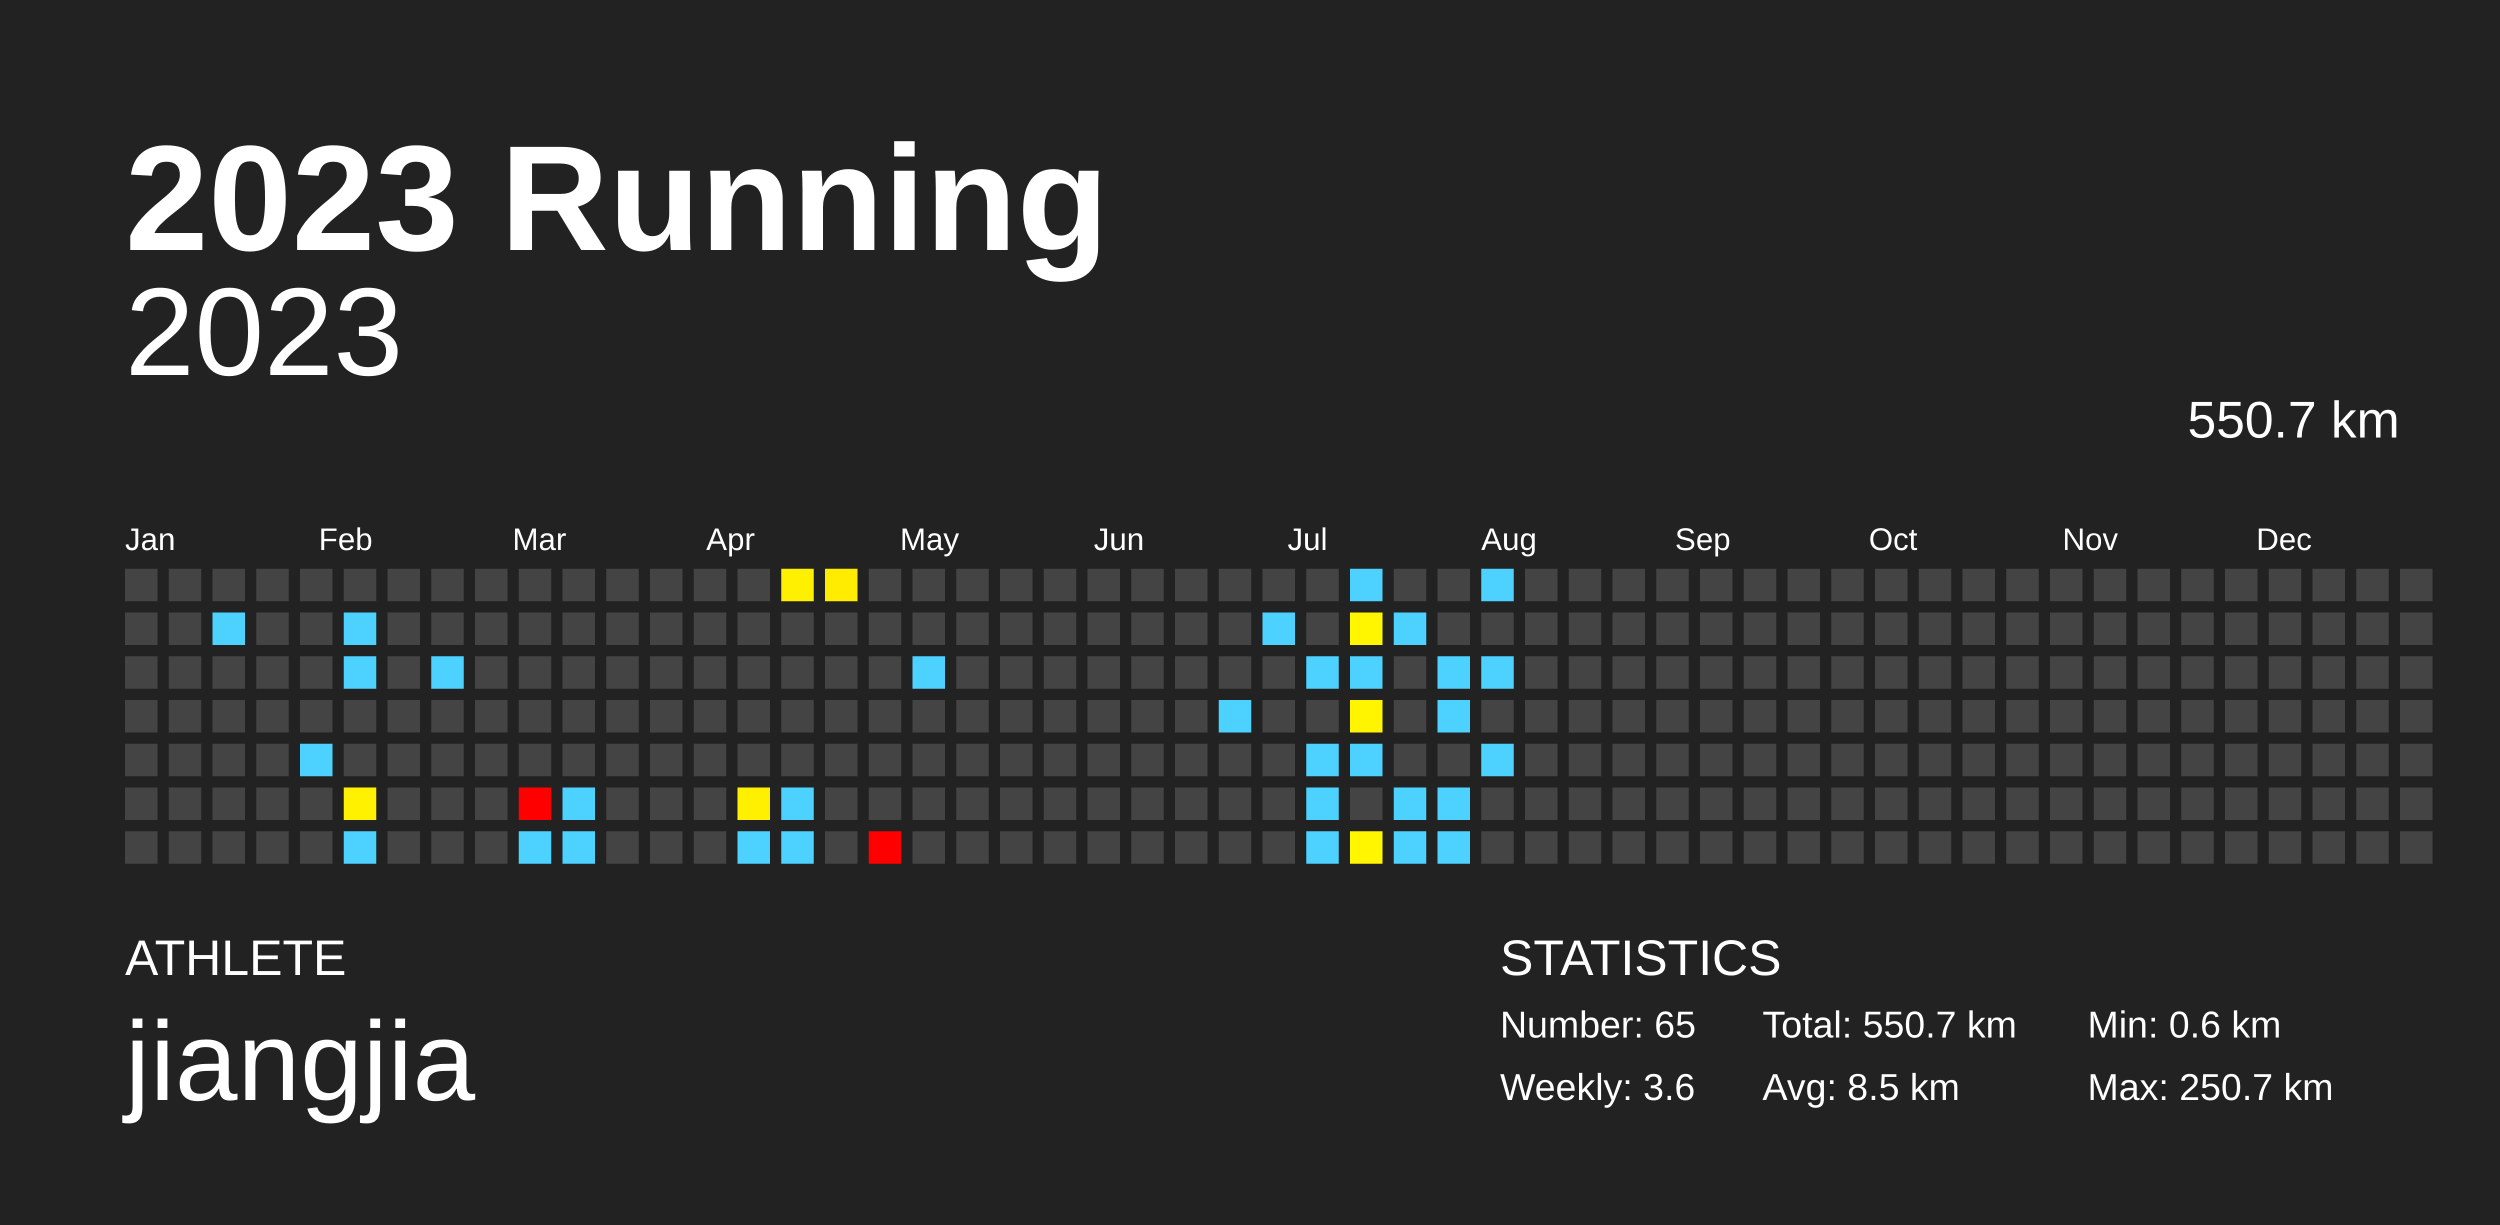
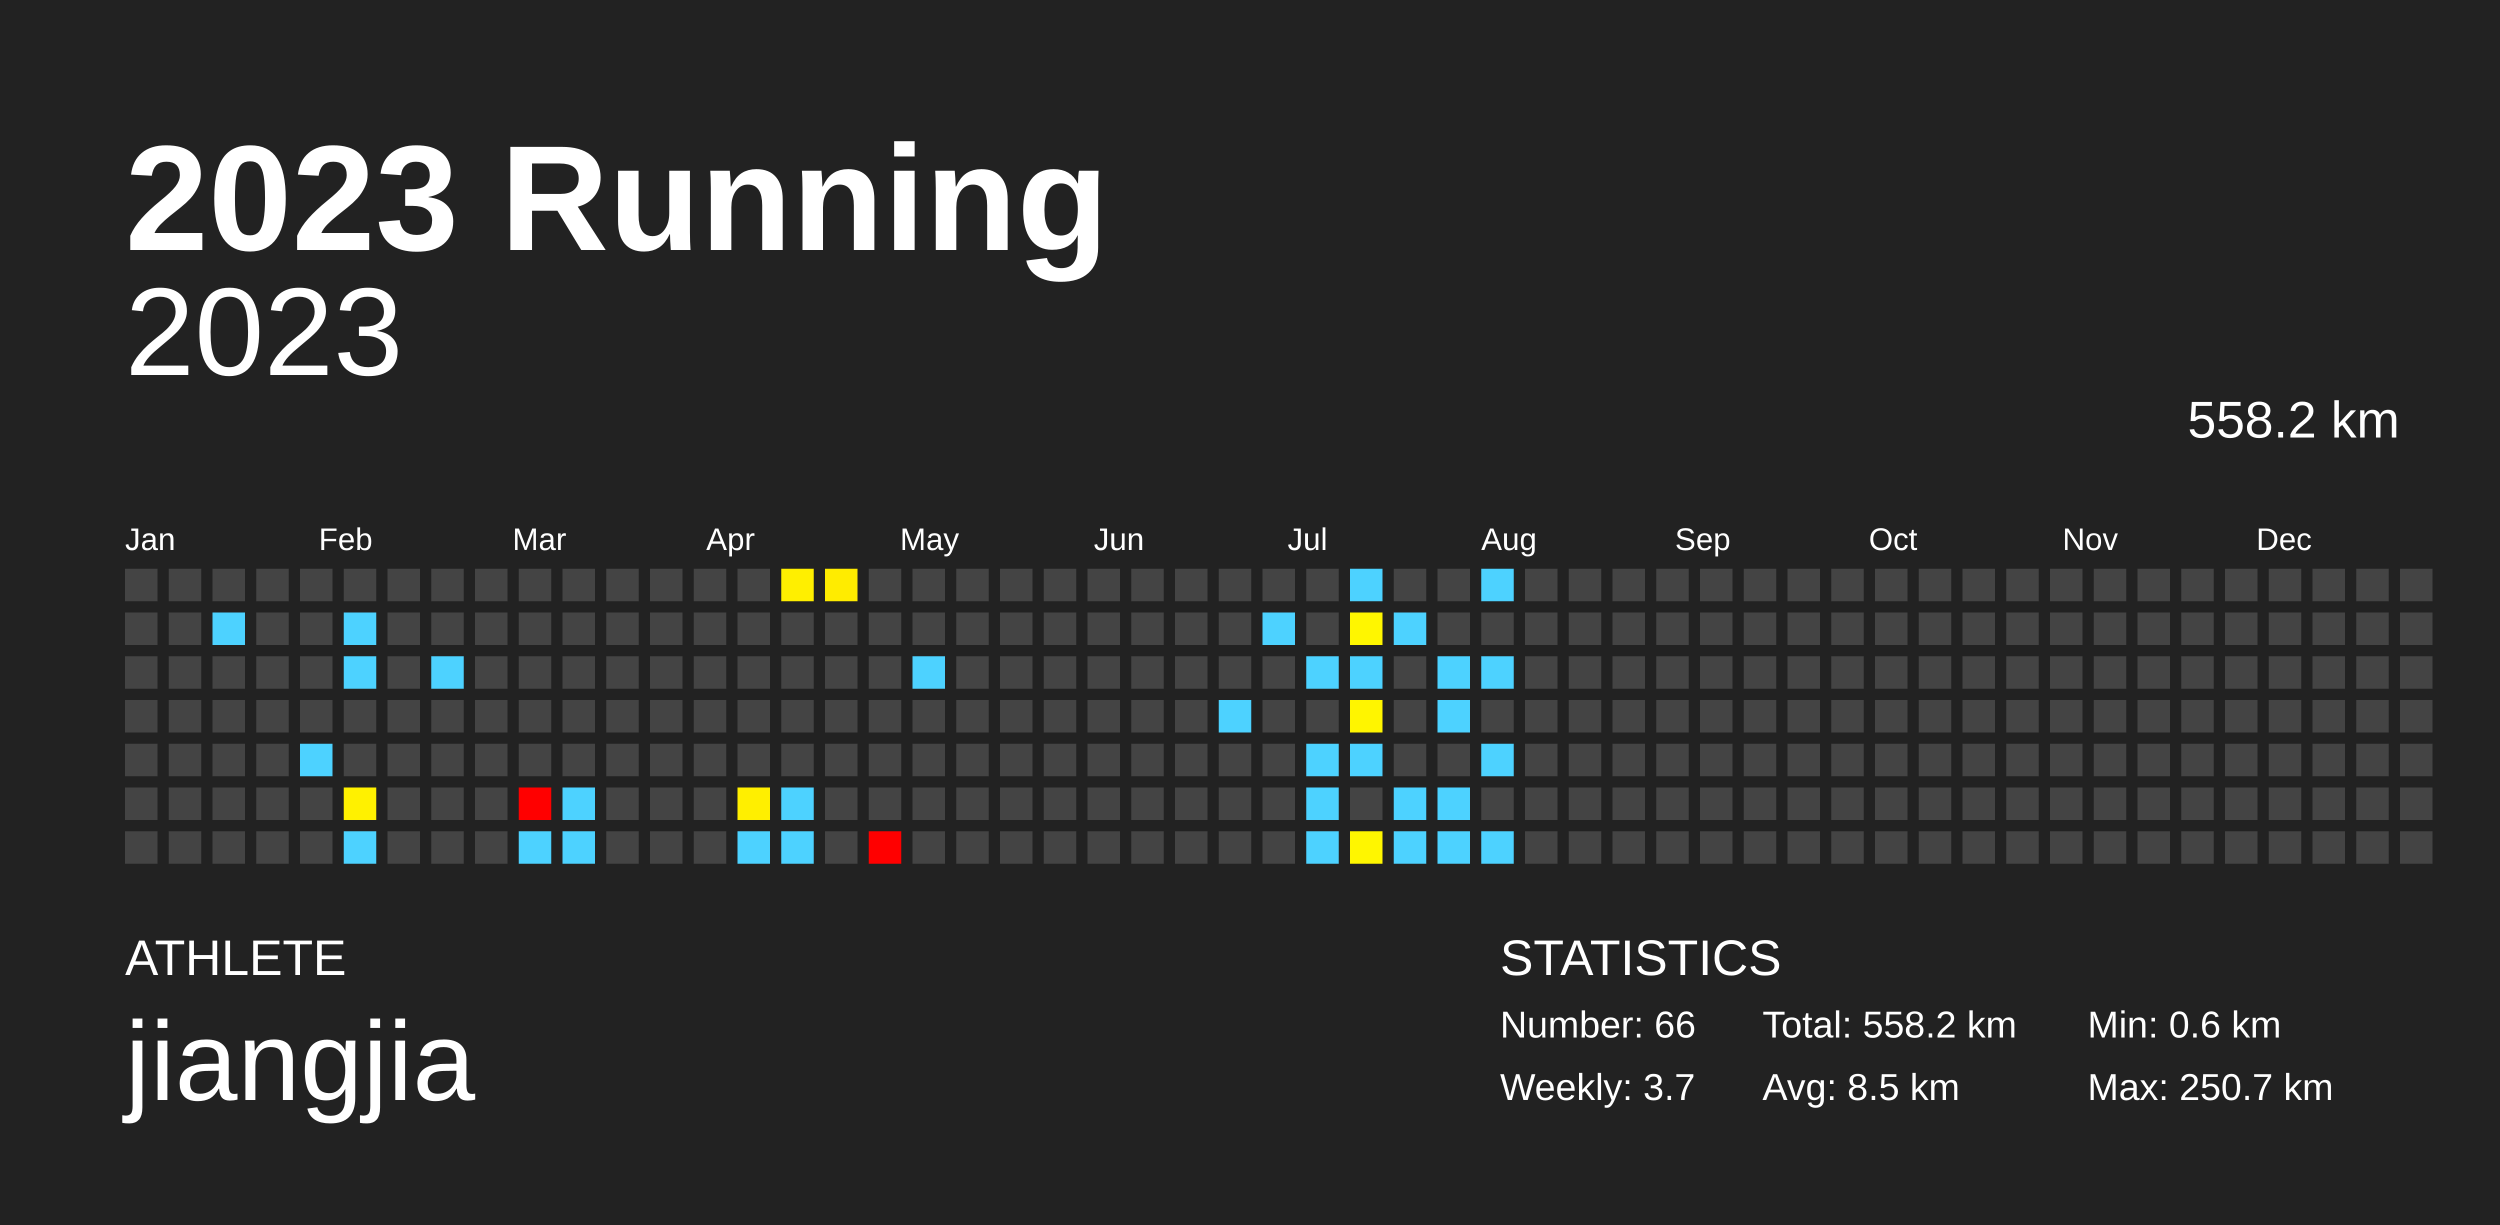
<svg xmlns="http://www.w3.org/2000/svg" baseProfile="full" height="98mm" version="1.1" viewBox="0,0,200,98" width="200mm">
  <defs />
  <rect fill="#222222" height="98" width="200" x="0" y="0" />
  <text fill="#FFFFFF" style="font-size:12px; font-family:Arial; font-weight:bold;" x="10" y="20">2023 Running</text>
  <text fill="#FFFFFF" style="font-size:4px; font-family:Arial" x="10" y="78">ATHLETE</text>
  <text fill="#FFFFFF" style="font-size:9px; font-family:Arial" x="10" y="88">jiangjia</text>
  <text fill="#FFFFFF" style="font-size:4px; font-family:Arial" x="120" y="78">STATISTICS</text>
-   <text fill="#FFFFFF" style="font-size:3px; font-family:Arial" x="120" y="83">Number: 65</text>
-   <text fill="#FFFFFF" style="font-size:3px; font-family:Arial" x="120" y="88">Weekly: 3.6</text>
-   <text fill="#FFFFFF" style="font-size:3px; font-family:Arial" x="141" y="83">Total: 550.7 km</text>
+   <text fill="#FFFFFF" style="font-size:3px; font-family:Arial" x="120" y="83">Number: 66</text>
+   <text fill="#FFFFFF" style="font-size:3px; font-family:Arial" x="120" y="88">Weekly: 3.7</text>
+   <text fill="#FFFFFF" style="font-size:3px; font-family:Arial" x="141" y="83">Total: 558.2 km</text>
  <text fill="#FFFFFF" style="font-size:3px; font-family:Arial" x="141" y="88">Avg: 8.5 km</text>
  <text fill="#FFFFFF" style="font-size:3px; font-family:Arial" x="167" y="83">Min: 0.6 km</text>
  <text fill="#FFFFFF" style="font-size:3px; font-family:Arial" x="167" y="88">Max: 250.7 km</text>
  <text alignment-baseline="hanging" fill="#FFFFFF" style="font-size:10.0px; font-family:Arial;" x="10" y="30">2023</text>
-   <text alignment-baseline="hanging" fill="#FFFFFF" style="font-size:4.125px; font-family:Arial;" x="175" y="35">550.7 km</text>
+   <text alignment-baseline="hanging" fill="#FFFFFF" style="font-size:4.125px; font-family:Arial;" x="175" y="35">558.2 km</text>
  <text fill="#FFFFFF" style="font-size:2.5px; font-family:Arial" x="10.0" y="44">Jan</text>
  <text fill="#FFFFFF" style="font-size:2.5px; font-family:Arial" x="25.5" y="44">Feb</text>
  <text fill="#FFFFFF" style="font-size:2.5px; font-family:Arial" x="41.0" y="44">Mar</text>
  <text fill="#FFFFFF" style="font-size:2.5px; font-family:Arial" x="56.5" y="44">Apr</text>
  <text fill="#FFFFFF" style="font-size:2.5px; font-family:Arial" x="72.0" y="44">May</text>
  <text fill="#FFFFFF" style="font-size:2.5px; font-family:Arial" x="87.5" y="44">Jun</text>
  <text fill="#FFFFFF" style="font-size:2.5px; font-family:Arial" x="103.0" y="44">Jul</text>
  <text fill="#FFFFFF" style="font-size:2.5px; font-family:Arial" x="118.5" y="44">Aug</text>
  <text fill="#FFFFFF" style="font-size:2.5px; font-family:Arial" x="134.0" y="44">Sep</text>
  <text fill="#FFFFFF" style="font-size:2.5px; font-family:Arial" x="149.5" y="44">Oct</text>
  <text fill="#FFFFFF" style="font-size:2.5px; font-family:Arial" x="165.0" y="44">Nov</text>
  <text fill="#FFFFFF" style="font-size:2.5px; font-family:Arial" x="180.5" y="44">Dec</text>
  <rect fill="#444444" height="2.6" width="2.6" x="10.0" y="45.5" />
  <rect fill="#444444" height="2.6" width="2.6" x="10.0" y="49.0" />
  <rect fill="#444444" height="2.6" width="2.6" x="10.0" y="52.5" />
  <rect fill="#444444" height="2.6" width="2.6" x="10.0" y="56.0" />
  <rect fill="#444444" height="2.6" width="2.6" x="10.0" y="59.5" />
  <rect fill="#444444" height="2.6" width="2.6" x="10.0" y="63.0" />
  <rect fill="#444444" height="2.6" width="2.6" x="10.0" y="66.5" />
  <rect fill="#444444" height="2.6" width="2.6" x="13.5" y="45.5" />
  <rect fill="#444444" height="2.6" width="2.6" x="13.5" y="49.0" />
  <rect fill="#444444" height="2.6" width="2.6" x="13.5" y="52.5" />
  <rect fill="#444444" height="2.6" width="2.6" x="13.5" y="56.0" />
  <rect fill="#444444" height="2.6" width="2.6" x="13.5" y="59.5" />
  <rect fill="#444444" height="2.6" width="2.6" x="13.5" y="63.0" />
  <rect fill="#444444" height="2.6" width="2.6" x="13.5" y="66.5" />
  <rect fill="#444444" height="2.6" width="2.6" x="17.0" y="45.5" />
  <rect fill="#4dd2ff" height="2.6" width="2.6" x="17.0" y="49.0" />
  <rect fill="#444444" height="2.6" width="2.6" x="17.0" y="52.5" />
  <rect fill="#444444" height="2.6" width="2.6" x="17.0" y="56.0" />
  <rect fill="#444444" height="2.6" width="2.6" x="17.0" y="59.5" />
  <rect fill="#444444" height="2.6" width="2.6" x="17.0" y="63.0" />
  <rect fill="#444444" height="2.6" width="2.6" x="17.0" y="66.5" />
  <rect fill="#444444" height="2.6" width="2.6" x="20.5" y="45.5" />
  <rect fill="#444444" height="2.6" width="2.6" x="20.5" y="49.0" />
  <rect fill="#444444" height="2.6" width="2.6" x="20.5" y="52.5" />
  <rect fill="#444444" height="2.6" width="2.6" x="20.5" y="56.0" />
  <rect fill="#444444" height="2.6" width="2.6" x="20.5" y="59.5" />
  <rect fill="#444444" height="2.6" width="2.6" x="20.5" y="63.0" />
  <rect fill="#444444" height="2.6" width="2.6" x="20.5" y="66.5" />
  <rect fill="#444444" height="2.6" width="2.6" x="24.0" y="45.5" />
  <rect fill="#444444" height="2.6" width="2.6" x="24.0" y="49.0" />
  <rect fill="#444444" height="2.6" width="2.6" x="24.0" y="52.5" />
  <rect fill="#444444" height="2.6" width="2.6" x="24.0" y="56.0" />
  <rect fill="#4dd2ff" height="2.6" width="2.6" x="24.0" y="59.5" />
  <rect fill="#444444" height="2.6" width="2.6" x="24.0" y="63.0" />
  <rect fill="#444444" height="2.6" width="2.6" x="24.0" y="66.5" />
  <rect fill="#444444" height="2.6" width="2.6" x="27.5" y="45.5" />
  <rect fill="#4dd2ff" height="2.6" width="2.6" x="27.5" y="49.0" />
  <rect fill="#4dd2ff" height="2.6" width="2.6" x="27.5" y="52.5" />
  <rect fill="#444444" height="2.6" width="2.6" x="27.5" y="56.0" />
  <rect fill="#444444" height="2.6" width="2.6" x="27.5" y="59.5" />
  <rect fill="#fff100" height="2.6" width="2.6" x="27.5" y="63.0" />
  <rect fill="#4dd2ff" height="2.6" width="2.6" x="27.5" y="66.5" />
  <rect fill="#444444" height="2.6" width="2.6" x="31.0" y="45.5" />
  <rect fill="#444444" height="2.6" width="2.6" x="31.0" y="49.0" />
  <rect fill="#444444" height="2.6" width="2.6" x="31.0" y="52.5" />
  <rect fill="#444444" height="2.6" width="2.6" x="31.0" y="56.0" />
  <rect fill="#444444" height="2.6" width="2.6" x="31.0" y="59.5" />
  <rect fill="#444444" height="2.6" width="2.6" x="31.0" y="63.0" />
  <rect fill="#444444" height="2.6" width="2.6" x="31.0" y="66.5" />
  <rect fill="#444444" height="2.6" width="2.6" x="34.5" y="45.5" />
  <rect fill="#444444" height="2.6" width="2.6" x="34.5" y="49.0" />
  <rect fill="#4dd2ff" height="2.6" width="2.6" x="34.5" y="52.5" />
  <rect fill="#444444" height="2.6" width="2.6" x="34.5" y="56.0" />
  <rect fill="#444444" height="2.6" width="2.6" x="34.5" y="59.5" />
  <rect fill="#444444" height="2.6" width="2.6" x="34.5" y="63.0" />
  <rect fill="#444444" height="2.6" width="2.6" x="34.5" y="66.5" />
  <rect fill="#444444" height="2.6" width="2.6" x="38.0" y="45.5" />
  <rect fill="#444444" height="2.6" width="2.6" x="38.0" y="49.0" />
  <rect fill="#444444" height="2.6" width="2.6" x="38.0" y="52.5" />
  <rect fill="#444444" height="2.6" width="2.6" x="38.0" y="56.0" />
  <rect fill="#444444" height="2.6" width="2.6" x="38.0" y="59.5" />
  <rect fill="#444444" height="2.6" width="2.6" x="38.0" y="63.0" />
  <rect fill="#444444" height="2.6" width="2.6" x="38.0" y="66.5" />
  <rect fill="#444444" height="2.6" width="2.6" x="41.5" y="45.5" />
  <rect fill="#444444" height="2.6" width="2.6" x="41.5" y="49.0" />
  <rect fill="#444444" height="2.6" width="2.6" x="41.5" y="52.5" />
  <rect fill="#444444" height="2.6" width="2.6" x="41.5" y="56.0" />
  <rect fill="#444444" height="2.6" width="2.6" x="41.5" y="59.5" />
  <rect fill="red" height="2.6" width="2.6" x="41.5" y="63.0" />
  <rect fill="#4dd2ff" height="2.6" width="2.6" x="41.5" y="66.5" />
  <rect fill="#444444" height="2.6" width="2.6" x="45.0" y="45.5" />
  <rect fill="#444444" height="2.6" width="2.6" x="45.0" y="49.0" />
  <rect fill="#444444" height="2.6" width="2.6" x="45.0" y="52.5" />
  <rect fill="#444444" height="2.6" width="2.6" x="45.0" y="56.0" />
  <rect fill="#444444" height="2.6" width="2.6" x="45.0" y="59.5" />
  <rect fill="#4dd2ff" height="2.6" width="2.6" x="45.0" y="63.0" />
  <rect fill="#4dd2ff" height="2.6" width="2.6" x="45.0" y="66.5" />
  <rect fill="#444444" height="2.6" width="2.6" x="48.5" y="45.5" />
  <rect fill="#444444" height="2.6" width="2.6" x="48.5" y="49.0" />
  <rect fill="#444444" height="2.6" width="2.6" x="48.5" y="52.5" />
  <rect fill="#444444" height="2.6" width="2.6" x="48.5" y="56.0" />
  <rect fill="#444444" height="2.6" width="2.6" x="48.5" y="59.5" />
  <rect fill="#444444" height="2.6" width="2.6" x="48.5" y="63.0" />
  <rect fill="#444444" height="2.6" width="2.6" x="48.5" y="66.5" />
  <rect fill="#444444" height="2.6" width="2.6" x="52.0" y="45.5" />
  <rect fill="#444444" height="2.6" width="2.6" x="52.0" y="49.0" />
  <rect fill="#444444" height="2.6" width="2.6" x="52.0" y="52.5" />
  <rect fill="#444444" height="2.6" width="2.6" x="52.0" y="56.0" />
  <rect fill="#444444" height="2.6" width="2.6" x="52.0" y="59.5" />
  <rect fill="#444444" height="2.6" width="2.6" x="52.0" y="63.0" />
  <rect fill="#444444" height="2.6" width="2.6" x="52.0" y="66.5" />
  <rect fill="#444444" height="2.6" width="2.6" x="55.5" y="45.5" />
  <rect fill="#444444" height="2.6" width="2.6" x="55.5" y="49.0" />
  <rect fill="#444444" height="2.6" width="2.6" x="55.5" y="52.5" />
  <rect fill="#444444" height="2.6" width="2.6" x="55.5" y="56.0" />
  <rect fill="#444444" height="2.6" width="2.6" x="55.5" y="59.5" />
  <rect fill="#444444" height="2.6" width="2.6" x="55.5" y="63.0" />
  <rect fill="#444444" height="2.6" width="2.6" x="55.5" y="66.5" />
  <rect fill="#444444" height="2.6" width="2.6" x="59.0" y="45.5" />
  <rect fill="#444444" height="2.6" width="2.6" x="59.0" y="49.0" />
  <rect fill="#444444" height="2.6" width="2.6" x="59.0" y="52.5" />
  <rect fill="#444444" height="2.6" width="2.6" x="59.0" y="56.0" />
  <rect fill="#444444" height="2.6" width="2.6" x="59.0" y="59.5" />
  <rect fill="#ffef00" height="2.6" width="2.6" x="59.0" y="63.0" />
  <rect fill="#4dd2ff" height="2.6" width="2.6" x="59.0" y="66.5" />
  <rect fill="#ffef00" height="2.6" width="2.6" x="62.5" y="45.5" />
  <rect fill="#444444" height="2.6" width="2.6" x="62.5" y="49.0" />
  <rect fill="#444444" height="2.6" width="2.6" x="62.5" y="52.5" />
  <rect fill="#444444" height="2.6" width="2.6" x="62.5" y="56.0" />
  <rect fill="#444444" height="2.6" width="2.6" x="62.5" y="59.5" />
  <rect fill="#4dd2ff" height="2.6" width="2.6" x="62.5" y="63.0" />
  <rect fill="#4dd2ff" height="2.6" width="2.6" x="62.5" y="66.5" />
  <rect fill="#ffec00" height="2.6" width="2.6" x="66.0" y="45.5" />
  <rect fill="#444444" height="2.6" width="2.6" x="66.0" y="49.0" />
  <rect fill="#444444" height="2.6" width="2.6" x="66.0" y="52.5" />
  <rect fill="#444444" height="2.6" width="2.6" x="66.0" y="56.0" />
  <rect fill="#444444" height="2.6" width="2.6" x="66.0" y="59.5" />
  <rect fill="#444444" height="2.6" width="2.6" x="66.0" y="63.0" />
  <rect fill="#444444" height="2.6" width="2.6" x="66.0" y="66.5" />
  <rect fill="#444444" height="2.6" width="2.6" x="69.5" y="45.5" />
  <rect fill="#444444" height="2.6" width="2.6" x="69.5" y="49.0" />
  <rect fill="#444444" height="2.6" width="2.6" x="69.5" y="52.5" />
  <rect fill="#444444" height="2.6" width="2.6" x="69.5" y="56.0" />
  <rect fill="#444444" height="2.6" width="2.6" x="69.5" y="59.5" />
  <rect fill="#444444" height="2.6" width="2.6" x="69.5" y="63.0" />
  <rect fill="red" height="2.6" width="2.6" x="69.5" y="66.5" />
  <rect fill="#444444" height="2.6" width="2.6" x="73.0" y="45.5" />
  <rect fill="#444444" height="2.6" width="2.6" x="73.0" y="49.0" />
  <rect fill="#4dd2ff" height="2.6" width="2.6" x="73.0" y="52.5" />
  <rect fill="#444444" height="2.6" width="2.6" x="73.0" y="56.0" />
  <rect fill="#444444" height="2.6" width="2.6" x="73.0" y="59.5" />
  <rect fill="#444444" height="2.6" width="2.6" x="73.0" y="63.0" />
  <rect fill="#444444" height="2.6" width="2.6" x="73.0" y="66.5" />
  <rect fill="#444444" height="2.6" width="2.6" x="76.5" y="45.5" />
  <rect fill="#444444" height="2.6" width="2.6" x="76.5" y="49.0" />
  <rect fill="#444444" height="2.6" width="2.6" x="76.5" y="52.5" />
  <rect fill="#444444" height="2.6" width="2.6" x="76.5" y="56.0" />
  <rect fill="#444444" height="2.6" width="2.6" x="76.5" y="59.5" />
  <rect fill="#444444" height="2.6" width="2.6" x="76.5" y="63.0" />
  <rect fill="#444444" height="2.6" width="2.6" x="76.5" y="66.5" />
  <rect fill="#444444" height="2.6" width="2.6" x="80.0" y="45.5" />
  <rect fill="#444444" height="2.6" width="2.6" x="80.0" y="49.0" />
  <rect fill="#444444" height="2.6" width="2.6" x="80.0" y="52.5" />
  <rect fill="#444444" height="2.6" width="2.6" x="80.0" y="56.0" />
  <rect fill="#444444" height="2.6" width="2.6" x="80.0" y="59.5" />
  <rect fill="#444444" height="2.6" width="2.6" x="80.0" y="63.0" />
  <rect fill="#444444" height="2.6" width="2.6" x="80.0" y="66.5" />
  <rect fill="#444444" height="2.6" width="2.6" x="83.5" y="45.5" />
  <rect fill="#444444" height="2.6" width="2.6" x="83.5" y="49.0" />
  <rect fill="#444444" height="2.6" width="2.6" x="83.5" y="52.5" />
  <rect fill="#444444" height="2.6" width="2.6" x="83.5" y="56.0" />
  <rect fill="#444444" height="2.6" width="2.6" x="83.5" y="59.5" />
  <rect fill="#444444" height="2.6" width="2.6" x="83.5" y="63.0" />
  <rect fill="#444444" height="2.6" width="2.6" x="83.5" y="66.5" />
  <rect fill="#444444" height="2.6" width="2.6" x="87.0" y="45.5" />
  <rect fill="#444444" height="2.6" width="2.6" x="87.0" y="49.0" />
  <rect fill="#444444" height="2.6" width="2.6" x="87.0" y="52.5" />
  <rect fill="#444444" height="2.6" width="2.6" x="87.0" y="56.0" />
  <rect fill="#444444" height="2.6" width="2.6" x="87.0" y="59.5" />
  <rect fill="#444444" height="2.6" width="2.6" x="87.0" y="63.0" />
  <rect fill="#444444" height="2.6" width="2.6" x="87.0" y="66.5" />
  <rect fill="#444444" height="2.6" width="2.6" x="90.5" y="45.5" />
  <rect fill="#444444" height="2.6" width="2.6" x="90.5" y="49.0" />
  <rect fill="#444444" height="2.6" width="2.6" x="90.5" y="52.5" />
  <rect fill="#444444" height="2.6" width="2.6" x="90.5" y="56.0" />
  <rect fill="#444444" height="2.6" width="2.6" x="90.5" y="59.5" />
  <rect fill="#444444" height="2.6" width="2.6" x="90.5" y="63.0" />
  <rect fill="#444444" height="2.6" width="2.6" x="90.5" y="66.5" />
  <rect fill="#444444" height="2.6" width="2.6" x="94.0" y="45.5" />
  <rect fill="#444444" height="2.6" width="2.6" x="94.0" y="49.0" />
  <rect fill="#444444" height="2.6" width="2.6" x="94.0" y="52.5" />
  <rect fill="#444444" height="2.6" width="2.6" x="94.0" y="56.0" />
  <rect fill="#444444" height="2.6" width="2.6" x="94.0" y="59.5" />
  <rect fill="#444444" height="2.6" width="2.6" x="94.0" y="63.0" />
  <rect fill="#444444" height="2.6" width="2.6" x="94.0" y="66.5" />
  <rect fill="#444444" height="2.6" width="2.6" x="97.5" y="45.5" />
  <rect fill="#444444" height="2.6" width="2.6" x="97.5" y="49.0" />
  <rect fill="#444444" height="2.6" width="2.6" x="97.5" y="52.5" />
  <rect fill="#4dd2ff" height="2.6" width="2.6" x="97.5" y="56.0" />
  <rect fill="#444444" height="2.6" width="2.6" x="97.5" y="59.5" />
  <rect fill="#444444" height="2.6" width="2.6" x="97.5" y="63.0" />
  <rect fill="#444444" height="2.6" width="2.6" x="97.5" y="66.5" />
  <rect fill="#444444" height="2.6" width="2.6" x="101.0" y="45.5" />
  <rect fill="#4dd2ff" height="2.6" width="2.6" x="101.0" y="49.0" />
  <rect fill="#444444" height="2.6" width="2.6" x="101.0" y="52.5" />
  <rect fill="#444444" height="2.6" width="2.6" x="101.0" y="56.0" />
  <rect fill="#444444" height="2.6" width="2.6" x="101.0" y="59.5" />
  <rect fill="#444444" height="2.6" width="2.6" x="101.0" y="63.0" />
  <rect fill="#444444" height="2.6" width="2.6" x="101.0" y="66.5" />
  <rect fill="#444444" height="2.6" width="2.6" x="104.5" y="45.5" />
  <rect fill="#444444" height="2.6" width="2.6" x="104.5" y="49.0" />
  <rect fill="#4dd2ff" height="2.6" width="2.6" x="104.5" y="52.5" />
  <rect fill="#444444" height="2.6" width="2.6" x="104.5" y="56.0" />
  <rect fill="#4dd2ff" height="2.6" width="2.6" x="104.5" y="59.5" />
  <rect fill="#4dd2ff" height="2.6" width="2.6" x="104.5" y="63.0" />
  <rect fill="#4dd2ff" height="2.6" width="2.6" x="104.5" y="66.5" />
  <rect fill="#4dd2ff" height="2.6" width="2.6" x="108.0" y="45.5" />
  <rect fill="#fff600" height="2.6" width="2.6" x="108.0" y="49.0" />
  <rect fill="#4dd2ff" height="2.6" width="2.6" x="108.0" y="52.5" />
  <rect fill="#fff500" height="2.6" width="2.6" x="108.0" y="56.0" />
  <rect fill="#4dd2ff" height="2.6" width="2.6" x="108.0" y="59.5" />
  <rect fill="#444444" height="2.6" width="2.6" x="108.0" y="63.0" />
  <rect fill="#fff600" height="2.6" width="2.6" x="108.0" y="66.5" />
  <rect fill="#444444" height="2.6" width="2.6" x="111.5" y="45.5" />
  <rect fill="#4dd2ff" height="2.6" width="2.6" x="111.5" y="49.0" />
  <rect fill="#444444" height="2.6" width="2.6" x="111.5" y="52.5" />
  <rect fill="#444444" height="2.6" width="2.6" x="111.5" y="56.0" />
  <rect fill="#444444" height="2.6" width="2.6" x="111.5" y="59.5" />
  <rect fill="#4dd2ff" height="2.6" width="2.6" x="111.5" y="63.0" />
  <rect fill="#4dd2ff" height="2.6" width="2.6" x="111.5" y="66.5" />
  <rect fill="#444444" height="2.6" width="2.6" x="115.0" y="45.5" />
  <rect fill="#444444" height="2.6" width="2.6" x="115.0" y="49.0" />
  <rect fill="#4dd2ff" height="2.6" width="2.6" x="115.0" y="52.5" />
  <rect fill="#4dd2ff" height="2.6" width="2.6" x="115.0" y="56.0" />
  <rect fill="#444444" height="2.6" width="2.6" x="115.0" y="59.5" />
  <rect fill="#4dd2ff" height="2.6" width="2.6" x="115.0" y="63.0" />
  <rect fill="#4dd2ff" height="2.6" width="2.6" x="115.0" y="66.5" />
  <rect fill="#4dd2ff" height="2.6" width="2.6" x="118.5" y="45.5" />
  <rect fill="#444444" height="2.6" width="2.6" x="118.5" y="49.0" />
  <rect fill="#4dd2ff" height="2.6" width="2.6" x="118.5" y="52.5" />
  <rect fill="#444444" height="2.6" width="2.6" x="118.5" y="56.0" />
  <rect fill="#4dd2ff" height="2.6" width="2.6" x="118.5" y="59.5" />
  <rect fill="#444444" height="2.6" width="2.6" x="118.5" y="63.0" />
-   <rect fill="#444444" height="2.6" width="2.6" x="118.5" y="66.5" />
+   <rect fill="#4dd2ff" height="2.6" width="2.6" x="118.5" y="66.5" />
  <rect fill="#444444" height="2.6" width="2.6" x="122.0" y="45.5" />
  <rect fill="#444444" height="2.6" width="2.6" x="122.0" y="49.0" />
  <rect fill="#444444" height="2.6" width="2.6" x="122.0" y="52.5" />
  <rect fill="#444444" height="2.6" width="2.6" x="122.0" y="56.0" />
  <rect fill="#444444" height="2.6" width="2.6" x="122.0" y="59.5" />
  <rect fill="#444444" height="2.6" width="2.6" x="122.0" y="63.0" />
  <rect fill="#444444" height="2.6" width="2.6" x="122.0" y="66.5" />
  <rect fill="#444444" height="2.6" width="2.6" x="125.5" y="45.5" />
  <rect fill="#444444" height="2.6" width="2.6" x="125.5" y="49.0" />
  <rect fill="#444444" height="2.6" width="2.6" x="125.5" y="52.5" />
  <rect fill="#444444" height="2.6" width="2.6" x="125.5" y="56.0" />
  <rect fill="#444444" height="2.6" width="2.6" x="125.5" y="59.5" />
  <rect fill="#444444" height="2.6" width="2.6" x="125.5" y="63.0" />
  <rect fill="#444444" height="2.6" width="2.6" x="125.5" y="66.5" />
  <rect fill="#444444" height="2.6" width="2.6" x="129.0" y="45.5" />
  <rect fill="#444444" height="2.6" width="2.6" x="129.0" y="49.0" />
  <rect fill="#444444" height="2.6" width="2.6" x="129.0" y="52.5" />
  <rect fill="#444444" height="2.6" width="2.6" x="129.0" y="56.0" />
  <rect fill="#444444" height="2.6" width="2.6" x="129.0" y="59.5" />
  <rect fill="#444444" height="2.6" width="2.6" x="129.0" y="63.0" />
  <rect fill="#444444" height="2.6" width="2.6" x="129.0" y="66.5" />
  <rect fill="#444444" height="2.6" width="2.6" x="132.5" y="45.5" />
  <rect fill="#444444" height="2.6" width="2.6" x="132.5" y="49.0" />
  <rect fill="#444444" height="2.6" width="2.6" x="132.5" y="52.5" />
  <rect fill="#444444" height="2.6" width="2.6" x="132.5" y="56.0" />
  <rect fill="#444444" height="2.6" width="2.6" x="132.5" y="59.5" />
  <rect fill="#444444" height="2.6" width="2.6" x="132.5" y="63.0" />
  <rect fill="#444444" height="2.6" width="2.6" x="132.5" y="66.5" />
  <rect fill="#444444" height="2.6" width="2.6" x="136.0" y="45.5" />
  <rect fill="#444444" height="2.6" width="2.6" x="136.0" y="49.0" />
  <rect fill="#444444" height="2.6" width="2.6" x="136.0" y="52.5" />
  <rect fill="#444444" height="2.6" width="2.6" x="136.0" y="56.0" />
  <rect fill="#444444" height="2.6" width="2.6" x="136.0" y="59.5" />
  <rect fill="#444444" height="2.6" width="2.6" x="136.0" y="63.0" />
  <rect fill="#444444" height="2.6" width="2.6" x="136.0" y="66.5" />
  <rect fill="#444444" height="2.6" width="2.6" x="139.5" y="45.5" />
  <rect fill="#444444" height="2.6" width="2.6" x="139.5" y="49.0" />
  <rect fill="#444444" height="2.6" width="2.6" x="139.5" y="52.5" />
  <rect fill="#444444" height="2.6" width="2.6" x="139.5" y="56.0" />
  <rect fill="#444444" height="2.6" width="2.6" x="139.5" y="59.5" />
  <rect fill="#444444" height="2.6" width="2.6" x="139.5" y="63.0" />
  <rect fill="#444444" height="2.6" width="2.6" x="139.5" y="66.5" />
  <rect fill="#444444" height="2.6" width="2.6" x="143.0" y="45.5" />
  <rect fill="#444444" height="2.6" width="2.6" x="143.0" y="49.0" />
  <rect fill="#444444" height="2.6" width="2.6" x="143.0" y="52.5" />
  <rect fill="#444444" height="2.6" width="2.6" x="143.0" y="56.0" />
  <rect fill="#444444" height="2.6" width="2.6" x="143.0" y="59.5" />
  <rect fill="#444444" height="2.6" width="2.6" x="143.0" y="63.0" />
  <rect fill="#444444" height="2.6" width="2.6" x="143.0" y="66.5" />
  <rect fill="#444444" height="2.6" width="2.6" x="146.5" y="45.5" />
  <rect fill="#444444" height="2.6" width="2.6" x="146.5" y="49.0" />
  <rect fill="#444444" height="2.6" width="2.6" x="146.5" y="52.5" />
  <rect fill="#444444" height="2.6" width="2.6" x="146.5" y="56.0" />
  <rect fill="#444444" height="2.6" width="2.6" x="146.5" y="59.5" />
  <rect fill="#444444" height="2.6" width="2.6" x="146.5" y="63.0" />
  <rect fill="#444444" height="2.6" width="2.6" x="146.5" y="66.5" />
  <rect fill="#444444" height="2.6" width="2.6" x="150.0" y="45.5" />
  <rect fill="#444444" height="2.6" width="2.6" x="150.0" y="49.0" />
  <rect fill="#444444" height="2.6" width="2.6" x="150.0" y="52.5" />
  <rect fill="#444444" height="2.6" width="2.6" x="150.0" y="56.0" />
  <rect fill="#444444" height="2.6" width="2.6" x="150.0" y="59.5" />
  <rect fill="#444444" height="2.6" width="2.6" x="150.0" y="63.0" />
  <rect fill="#444444" height="2.6" width="2.6" x="150.0" y="66.5" />
  <rect fill="#444444" height="2.6" width="2.6" x="153.5" y="45.5" />
  <rect fill="#444444" height="2.6" width="2.6" x="153.5" y="49.0" />
  <rect fill="#444444" height="2.6" width="2.6" x="153.5" y="52.5" />
  <rect fill="#444444" height="2.6" width="2.6" x="153.5" y="56.0" />
  <rect fill="#444444" height="2.6" width="2.6" x="153.5" y="59.5" />
  <rect fill="#444444" height="2.6" width="2.6" x="153.5" y="63.0" />
  <rect fill="#444444" height="2.6" width="2.6" x="153.5" y="66.5" />
  <rect fill="#444444" height="2.6" width="2.6" x="157.0" y="45.5" />
  <rect fill="#444444" height="2.6" width="2.6" x="157.0" y="49.0" />
  <rect fill="#444444" height="2.6" width="2.6" x="157.0" y="52.5" />
  <rect fill="#444444" height="2.6" width="2.6" x="157.0" y="56.0" />
  <rect fill="#444444" height="2.6" width="2.6" x="157.0" y="59.5" />
  <rect fill="#444444" height="2.6" width="2.6" x="157.0" y="63.0" />
  <rect fill="#444444" height="2.6" width="2.6" x="157.0" y="66.5" />
  <rect fill="#444444" height="2.6" width="2.6" x="160.5" y="45.5" />
  <rect fill="#444444" height="2.6" width="2.6" x="160.5" y="49.0" />
  <rect fill="#444444" height="2.6" width="2.6" x="160.5" y="52.5" />
  <rect fill="#444444" height="2.6" width="2.6" x="160.5" y="56.0" />
  <rect fill="#444444" height="2.6" width="2.6" x="160.5" y="59.5" />
  <rect fill="#444444" height="2.6" width="2.6" x="160.5" y="63.0" />
  <rect fill="#444444" height="2.6" width="2.6" x="160.5" y="66.5" />
  <rect fill="#444444" height="2.6" width="2.6" x="164.0" y="45.5" />
  <rect fill="#444444" height="2.6" width="2.6" x="164.0" y="49.0" />
  <rect fill="#444444" height="2.6" width="2.6" x="164.0" y="52.5" />
  <rect fill="#444444" height="2.6" width="2.6" x="164.0" y="56.0" />
  <rect fill="#444444" height="2.6" width="2.6" x="164.0" y="59.5" />
  <rect fill="#444444" height="2.6" width="2.6" x="164.0" y="63.0" />
  <rect fill="#444444" height="2.6" width="2.6" x="164.0" y="66.5" />
  <rect fill="#444444" height="2.6" width="2.6" x="167.5" y="45.5" />
  <rect fill="#444444" height="2.6" width="2.6" x="167.5" y="49.0" />
  <rect fill="#444444" height="2.6" width="2.6" x="167.5" y="52.5" />
  <rect fill="#444444" height="2.6" width="2.6" x="167.5" y="56.0" />
  <rect fill="#444444" height="2.6" width="2.6" x="167.5" y="59.5" />
  <rect fill="#444444" height="2.6" width="2.6" x="167.5" y="63.0" />
  <rect fill="#444444" height="2.6" width="2.6" x="167.5" y="66.5" />
  <rect fill="#444444" height="2.6" width="2.6" x="171.0" y="45.5" />
  <rect fill="#444444" height="2.6" width="2.6" x="171.0" y="49.0" />
  <rect fill="#444444" height="2.6" width="2.6" x="171.0" y="52.5" />
  <rect fill="#444444" height="2.6" width="2.6" x="171.0" y="56.0" />
  <rect fill="#444444" height="2.6" width="2.6" x="171.0" y="59.5" />
  <rect fill="#444444" height="2.6" width="2.6" x="171.0" y="63.0" />
  <rect fill="#444444" height="2.6" width="2.6" x="171.0" y="66.5" />
  <rect fill="#444444" height="2.6" width="2.6" x="174.5" y="45.5" />
  <rect fill="#444444" height="2.6" width="2.6" x="174.5" y="49.0" />
  <rect fill="#444444" height="2.6" width="2.6" x="174.5" y="52.5" />
  <rect fill="#444444" height="2.6" width="2.6" x="174.5" y="56.0" />
  <rect fill="#444444" height="2.6" width="2.6" x="174.5" y="59.5" />
  <rect fill="#444444" height="2.6" width="2.6" x="174.5" y="63.0" />
  <rect fill="#444444" height="2.6" width="2.6" x="174.5" y="66.5" />
  <rect fill="#444444" height="2.6" width="2.6" x="178.0" y="45.5" />
  <rect fill="#444444" height="2.6" width="2.6" x="178.0" y="49.0" />
  <rect fill="#444444" height="2.6" width="2.6" x="178.0" y="52.5" />
  <rect fill="#444444" height="2.6" width="2.6" x="178.0" y="56.0" />
  <rect fill="#444444" height="2.6" width="2.6" x="178.0" y="59.5" />
  <rect fill="#444444" height="2.6" width="2.6" x="178.0" y="63.0" />
  <rect fill="#444444" height="2.6" width="2.6" x="178.0" y="66.5" />
  <rect fill="#444444" height="2.6" width="2.6" x="181.5" y="45.5" />
  <rect fill="#444444" height="2.6" width="2.6" x="181.5" y="49.0" />
  <rect fill="#444444" height="2.6" width="2.6" x="181.5" y="52.5" />
  <rect fill="#444444" height="2.6" width="2.6" x="181.5" y="56.0" />
  <rect fill="#444444" height="2.6" width="2.6" x="181.5" y="59.5" />
  <rect fill="#444444" height="2.6" width="2.6" x="181.5" y="63.0" />
  <rect fill="#444444" height="2.6" width="2.6" x="181.5" y="66.5" />
  <rect fill="#444444" height="2.6" width="2.6" x="185.0" y="45.5" />
  <rect fill="#444444" height="2.6" width="2.6" x="185.0" y="49.0" />
  <rect fill="#444444" height="2.6" width="2.6" x="185.0" y="52.5" />
  <rect fill="#444444" height="2.6" width="2.6" x="185.0" y="56.0" />
  <rect fill="#444444" height="2.6" width="2.6" x="185.0" y="59.5" />
  <rect fill="#444444" height="2.6" width="2.6" x="185.0" y="63.0" />
  <rect fill="#444444" height="2.6" width="2.6" x="185.0" y="66.5" />
  <rect fill="#444444" height="2.6" width="2.6" x="188.5" y="45.5" />
  <rect fill="#444444" height="2.6" width="2.6" x="188.5" y="49.0" />
  <rect fill="#444444" height="2.6" width="2.6" x="188.5" y="52.5" />
  <rect fill="#444444" height="2.6" width="2.6" x="188.5" y="56.0" />
  <rect fill="#444444" height="2.6" width="2.6" x="188.5" y="59.5" />
  <rect fill="#444444" height="2.6" width="2.6" x="188.5" y="63.0" />
  <rect fill="#444444" height="2.6" width="2.6" x="188.5" y="66.5" />
  <rect fill="#444444" height="2.6" width="2.6" x="192.0" y="45.5" />
  <rect fill="#444444" height="2.6" width="2.6" x="192.0" y="49.0" />
  <rect fill="#444444" height="2.6" width="2.6" x="192.0" y="52.5" />
  <rect fill="#444444" height="2.6" width="2.6" x="192.0" y="56.0" />
  <rect fill="#444444" height="2.6" width="2.6" x="192.0" y="59.5" />
  <rect fill="#444444" height="2.6" width="2.6" x="192.0" y="63.0" />
  <rect fill="#444444" height="2.6" width="2.6" x="192.0" y="66.5" />
</svg>
